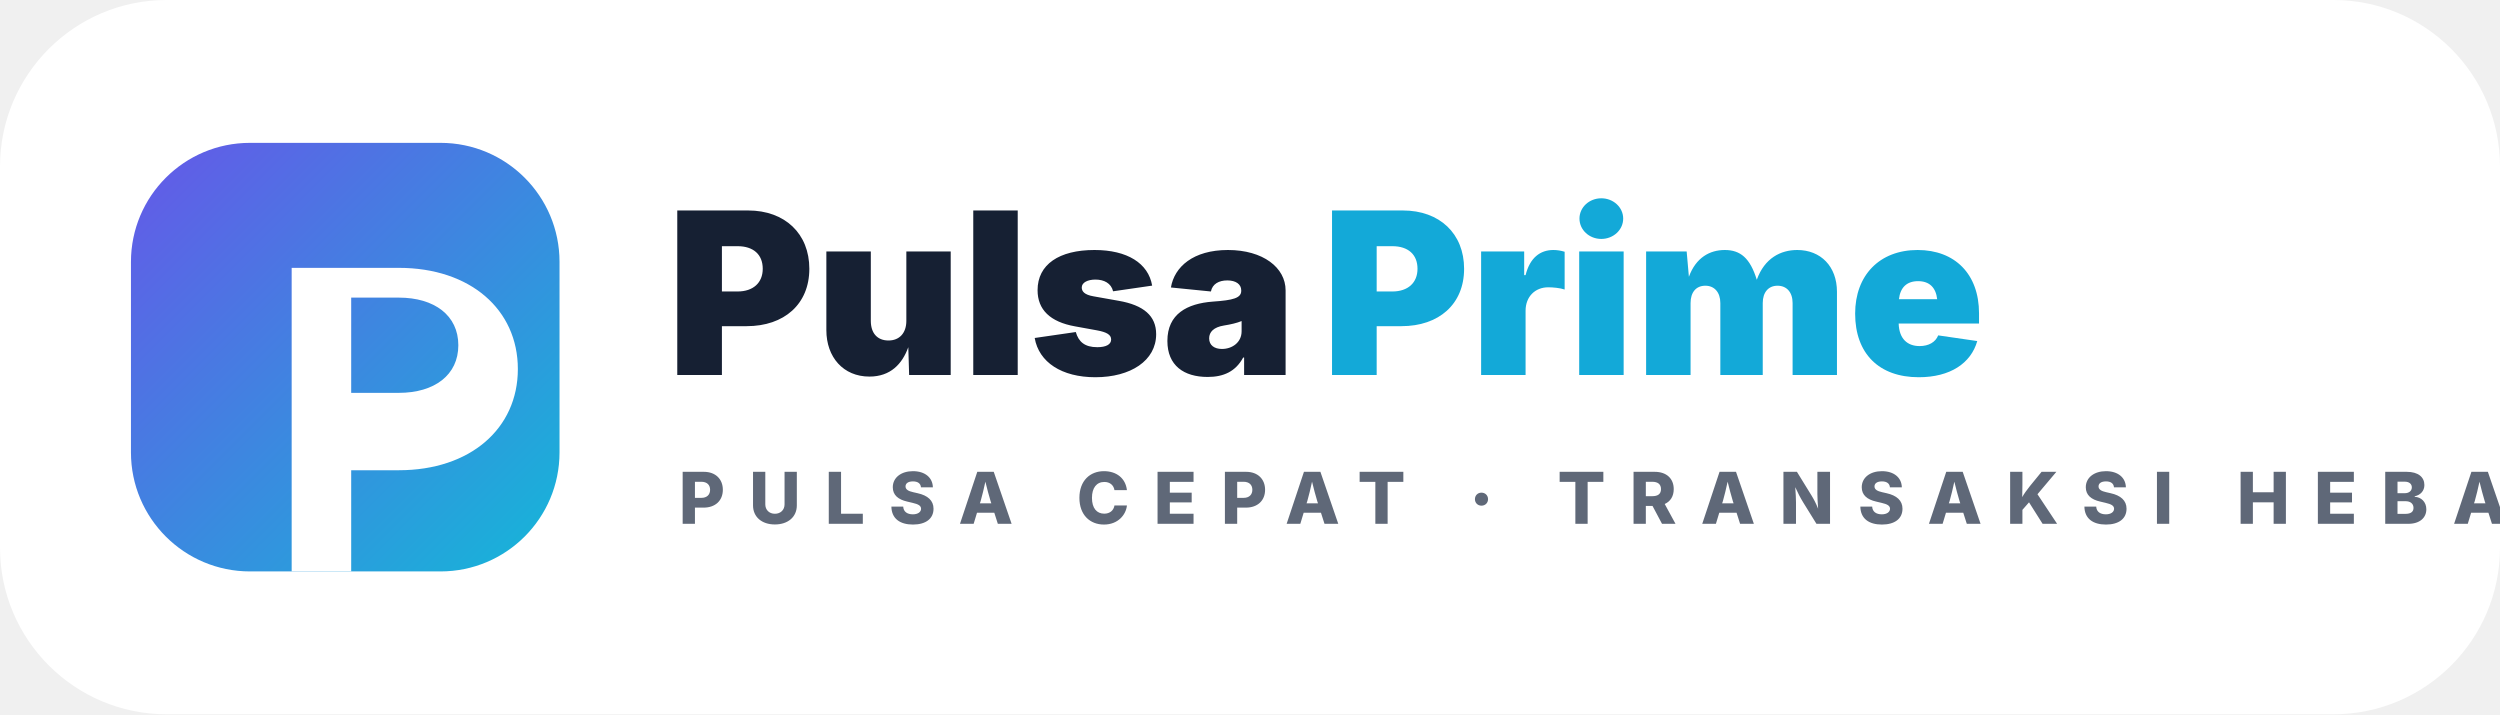
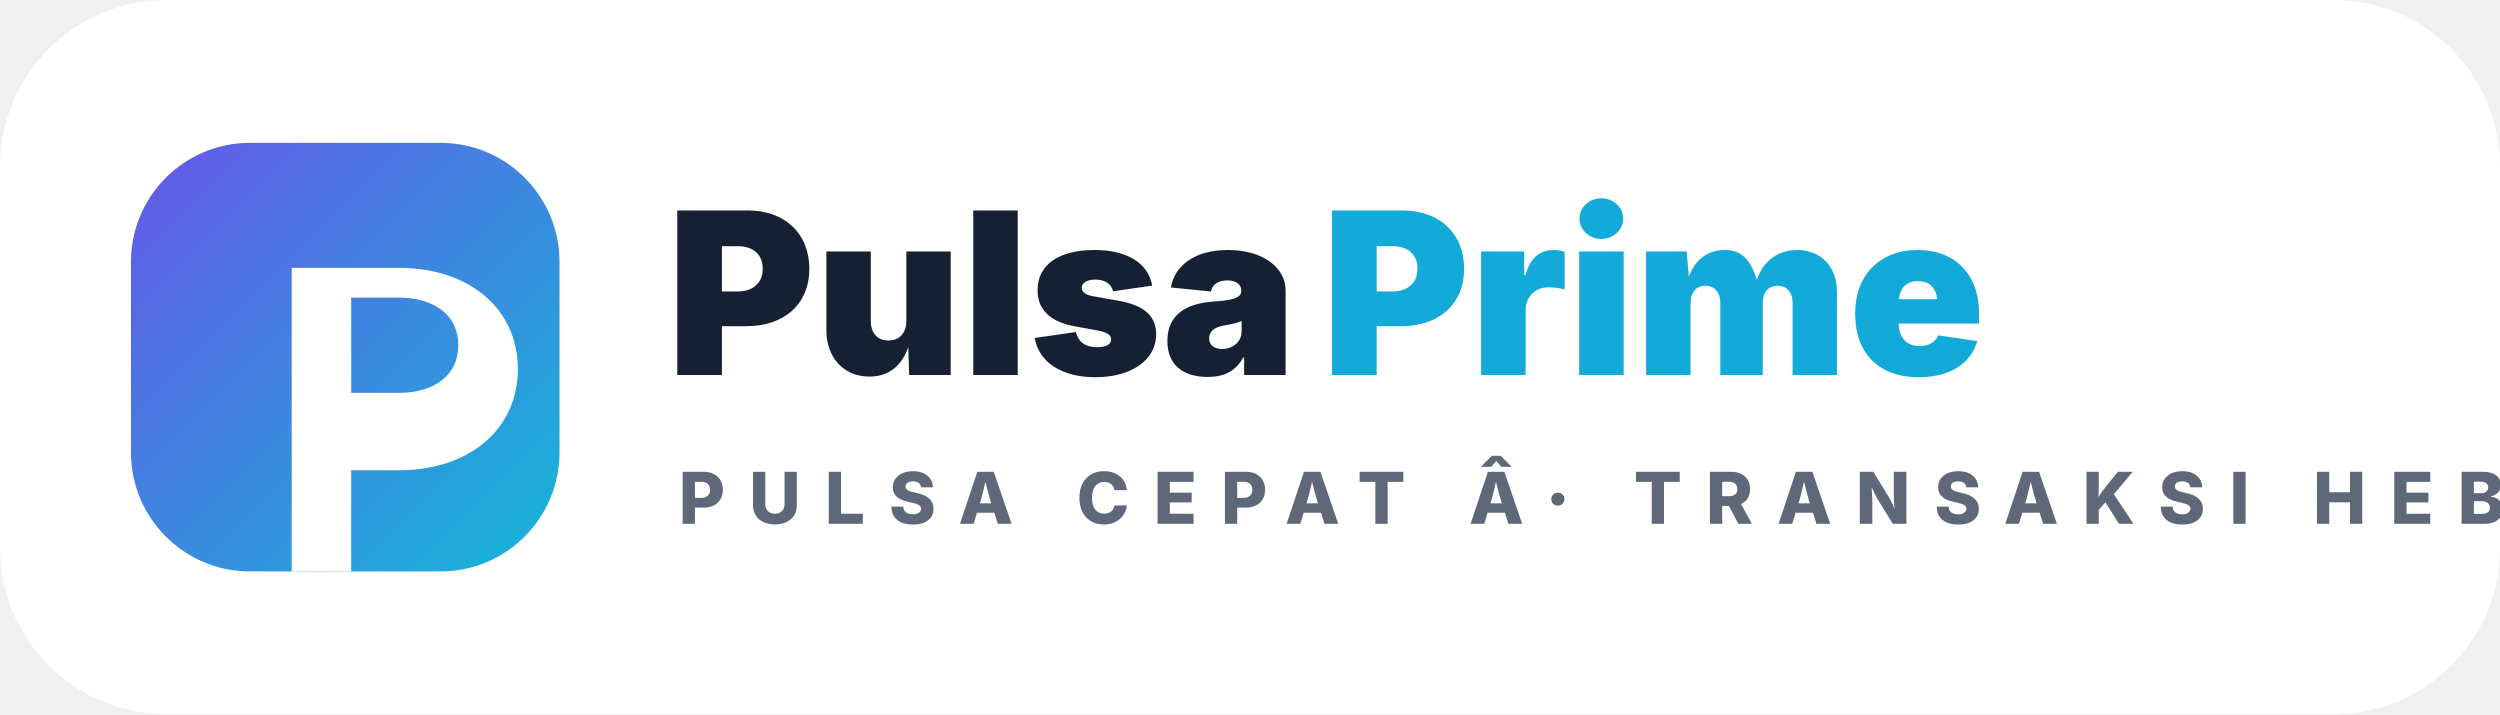
- <svg xmlns="http://www.w3.org/2000/svg" viewBox="0 0 420 120" role="img" aria-label="PulsaPrime">
+ <svg xmlns="http://www.w3.org/2000/svg" viewBox="0 0 420 120" role="img" aria-label="KuotaKita">
  <defs>
    <linearGradient id="mark" x1="0" x2="1" y1="0" y2="1">
      <stop offset="0" stop-color="#6657e8" />
      <stop offset="1" stop-color="#14b7d8" />
    </linearGradient>
  </defs>
  <rect width="420" height="120" rx="28" fill="#fff" />
  <rect x="22" y="24" width="72" height="72" rx="20" fill="url(#mark)" />
  <path d="M49 74V45h18c12 0 20 7 20 17s-8 17-20 17h-8v17H49Zm10-8h8c6 0 10-3 10-8s-4-8-10-8h-8v16Z" fill="#fff" />
  <text x="112" y="63" font-family="Inter, Arial, sans-serif" font-size="38" font-weight="900" fill="#162033">Pulsa</text>
  <text x="222" y="63" font-family="Inter, Arial, sans-serif" font-size="38" font-weight="900" fill="#13a9d8">Prime</text>
-   <text x="114" y="88" font-family="Inter, Arial, sans-serif" font-size="12" font-weight="800" letter-spacing="4" fill="#5f6878">PULSA CEPAT · TRANSAKSI HEBAT</text>
+   <text x="114" y="88" font-family="Inter, Arial, sans-serif" font-size="12" font-weight="800" letter-spacing="4" fill="#5f6878">PULSA CEPAT Â· TRANSAKSI HEBAT</text>
</svg>
